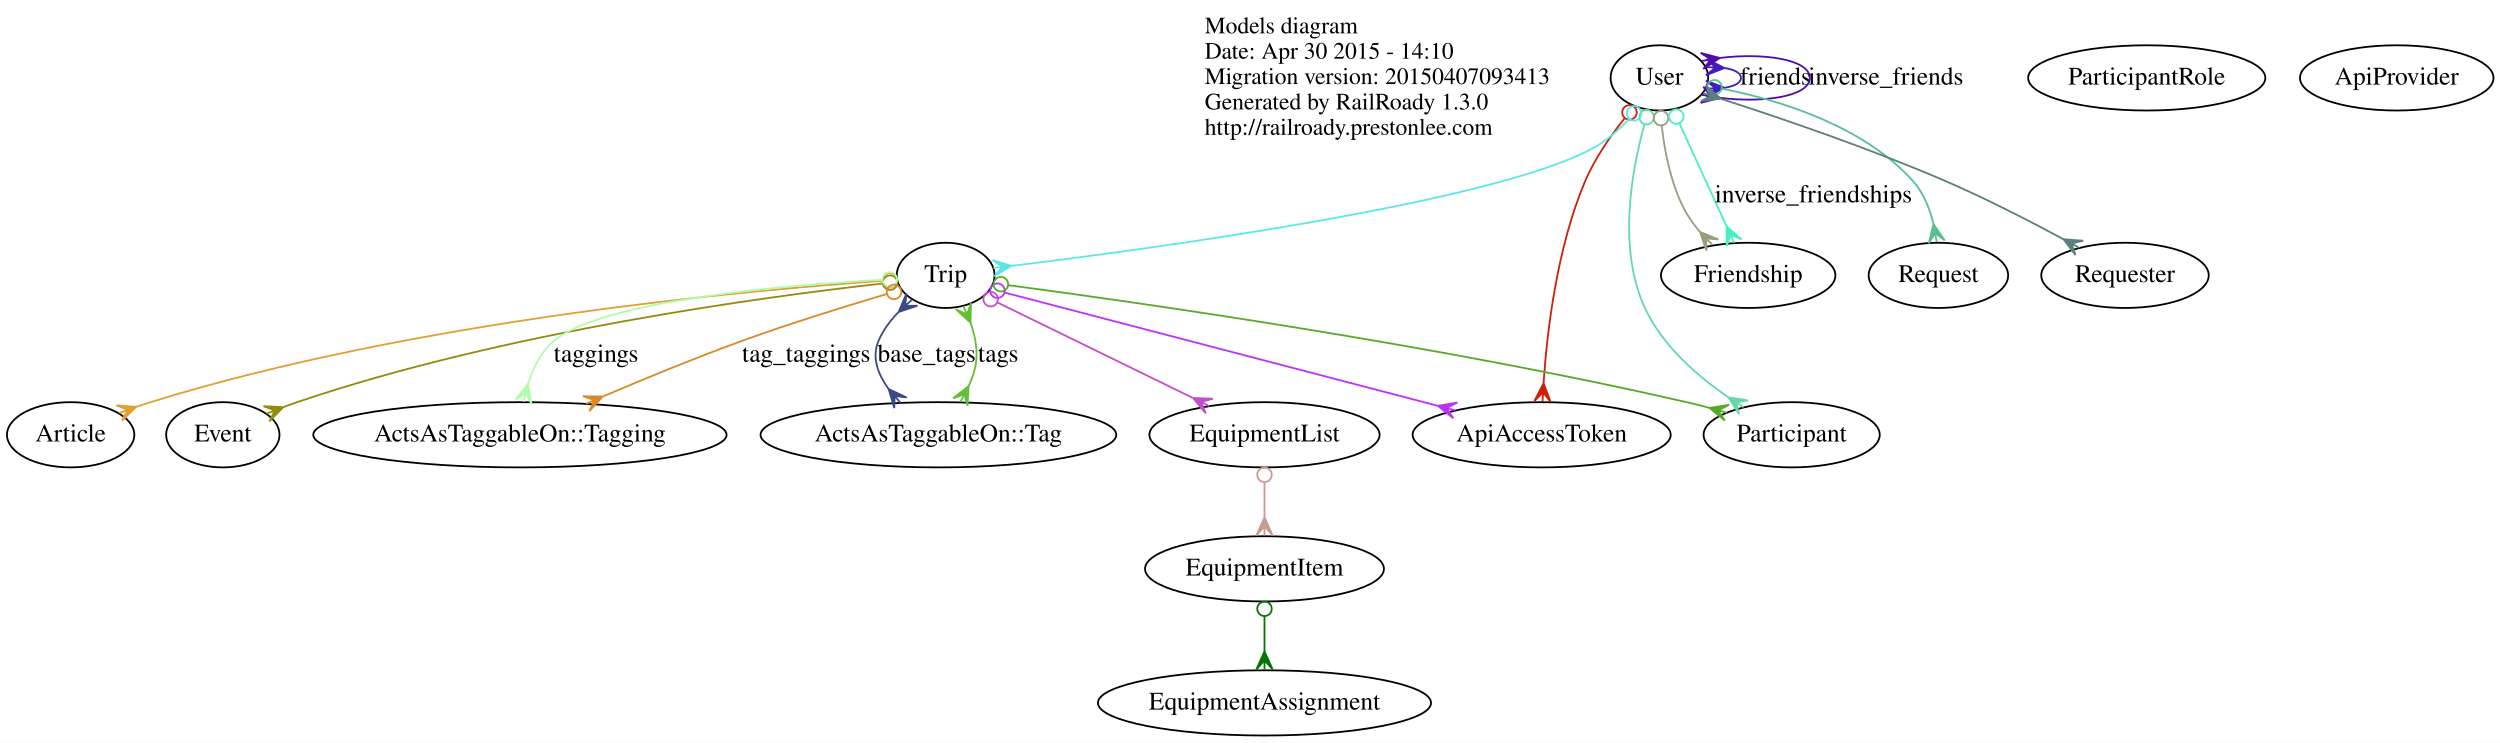
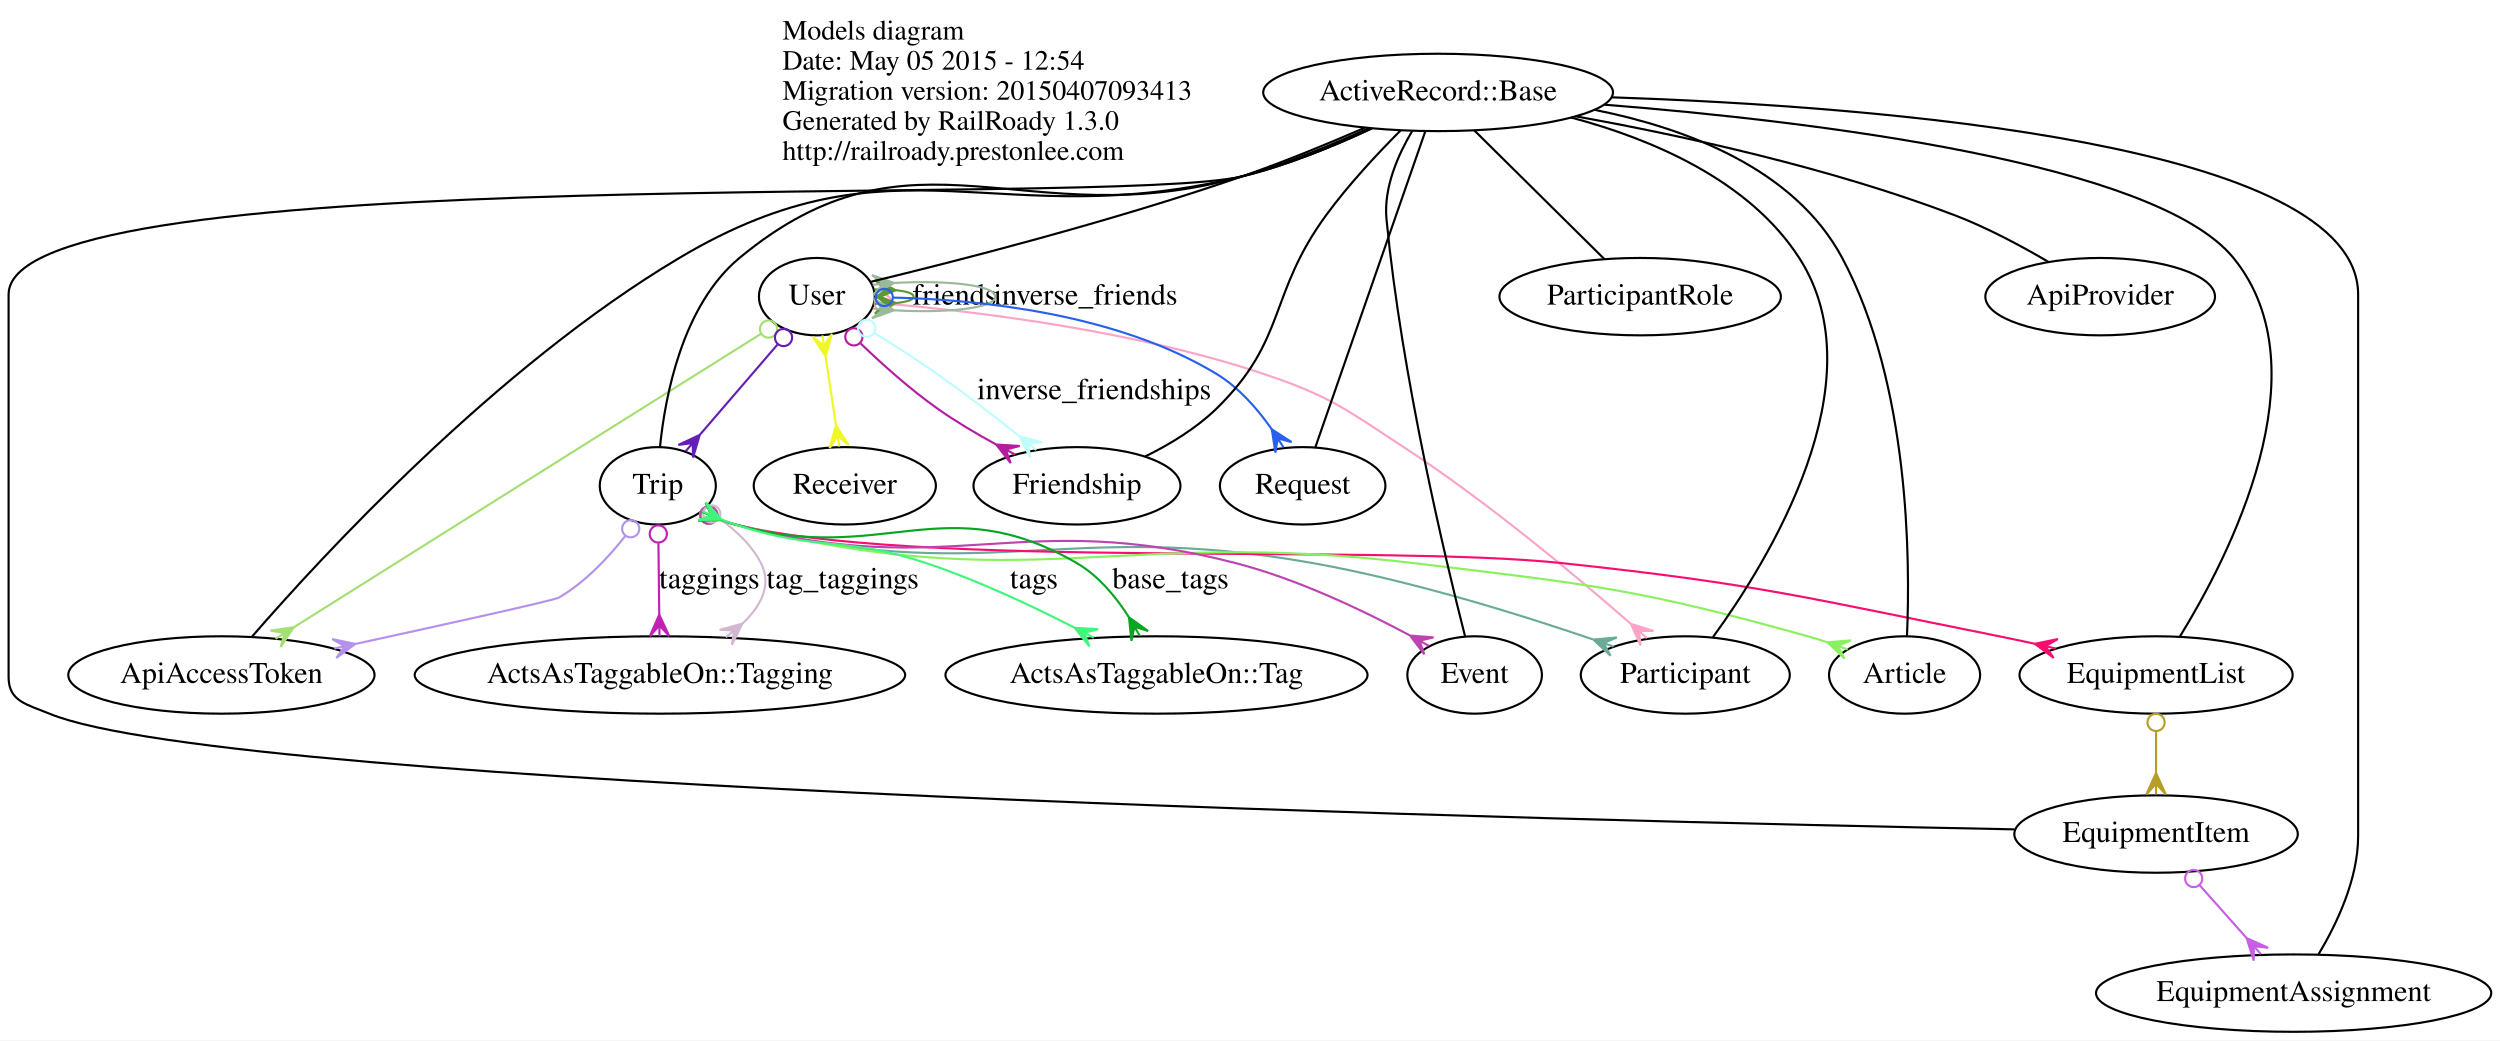
- <svg xmlns="http://www.w3.org/2000/svg" width="1380pt" height="410pt" viewBox="0.00 0.00 1380.00 410.00">
-   <g id="graph0" class="graph" transform="scale(1 1) rotate(0) translate(4 406)">
-     <polygon fill="white" stroke="none" points="-4,4 -4,-406 1376,-406 1376,4 -4,4" />
+ <svg xmlns="http://www.w3.org/2000/svg" width="1163pt" height="484pt" viewBox="0.00 0.00 1163.00 484.00">
+   <g id="graph0" class="graph" transform="scale(1 1) rotate(0) translate(4 480)">
+     <polygon fill="white" stroke="none" points="-4,4 -4,-480 1159,-480 1159,4 -4,4" />
    <g id="node1" class="node">
-       <text text-anchor="start" x="661" y="-387.6" font-family="Times,serif" font-size="13.00">Models diagram</text>
-       <text text-anchor="start" x="661" y="-373.6" font-family="Times,serif" font-size="13.00">Date: Apr 30 2015 - 14:10</text>
-       <text text-anchor="start" x="661" y="-359.6" font-family="Times,serif" font-size="13.00">Migration version: 20150407093413</text>
-       <text text-anchor="start" x="661" y="-345.6" font-family="Times,serif" font-size="13.00">Generated by RailRoady 1.3.0</text>
-       <text text-anchor="start" x="661" y="-331.6" font-family="Times,serif" font-size="13.00">http://railroady.prestonlee.com</text>
+       <text text-anchor="start" x="360" y="-461.6" font-family="Times,serif" font-size="13.00">Models diagram</text>
+       <text text-anchor="start" x="360" y="-447.6" font-family="Times,serif" font-size="13.00">Date: May 05 2015 - 12:54</text>
+       <text text-anchor="start" x="360" y="-433.6" font-family="Times,serif" font-size="13.00">Migration version: 20150407093413</text>
+       <text text-anchor="start" x="360" y="-419.6" font-family="Times,serif" font-size="13.00">Generated by RailRoady 1.3.0</text>
+       <text text-anchor="start" x="360" y="-405.6" font-family="Times,serif" font-size="13.00">http://railroady.prestonlee.com</text>
    </g>
    <g id="node2" class="node">
-       <ellipse fill="none" stroke="black" cx="847" cy="-166" rx="71.24" ry="18" />
-       <text text-anchor="middle" x="847" y="-162.3" font-family="Times,serif" font-size="14.00">ApiAccessToken</text>
+       <ellipse fill="none" stroke="black" cx="99" cy="-166" rx="71.24" ry="18" />
+       <text text-anchor="middle" x="99" y="-162.3" font-family="Times,serif" font-size="14.00">ApiAccessToken</text>
    </g>
    <g id="node3" class="node">
-       <ellipse fill="none" stroke="black" cx="985" cy="-166" rx="48.618" ry="18" />
-       <text text-anchor="middle" x="985" y="-162.3" font-family="Times,serif" font-size="14.00">Participant</text>
+       <ellipse fill="none" stroke="black" cx="780" cy="-166" rx="48.618" ry="18" />
+       <text text-anchor="middle" x="780" y="-162.3" font-family="Times,serif" font-size="14.00">Participant</text>
    </g>
    <g id="node4" class="node">
-       <ellipse fill="none" stroke="black" cx="694" cy="-166" rx="63.541" ry="18" />
-       <text text-anchor="middle" x="694" y="-162.3" font-family="Times,serif" font-size="14.00">EquipmentList</text>
+       <ellipse fill="none" stroke="black" cx="999" cy="-166" rx="63.541" ry="18" />
+       <text text-anchor="middle" x="999" y="-162.3" font-family="Times,serif" font-size="14.00">EquipmentList</text>
    </g>
    <g id="node6" class="node">
-       <ellipse fill="none" stroke="black" cx="694" cy="-92" rx="65.942" ry="18" />
-       <text text-anchor="middle" x="694" y="-88.3" font-family="Times,serif" font-size="14.00">EquipmentItem</text>
+       <ellipse fill="none" stroke="black" cx="999" cy="-92" rx="65.942" ry="18" />
+       <text text-anchor="middle" x="999" y="-88.3" font-family="Times,serif" font-size="14.00">EquipmentItem</text>
+     </g>
+     <g id="edge3" class="edge">
+       <path fill="none" stroke="#b79e27" d="M999,-139.792C999,-133.58 999,-126.896 999,-120.579" />
+       <ellipse fill="none" stroke="#b79e27" cx="999" cy="-143.937" rx="4" ry="4" />
+       <polygon fill="#b79e27" stroke="#b79e27" points="999,-120.441 1003.5,-110.441 999,-115.441 999,-110.441 999,-110.441 999,-110.441 999,-115.441 994.5,-110.441 999,-120.441 999,-120.441" />
+     </g>
+     <g id="node5" class="node">
+       <ellipse fill="none" stroke="black" cx="759" cy="-342" rx="65.466" ry="18" />
+       <text text-anchor="middle" x="759" y="-338.3" font-family="Times,serif" font-size="14.00">ParticipantRole</text>
+     </g>
+     <g id="node9" class="node">
+       <ellipse fill="none" stroke="black" cx="1063" cy="-18" rx="91.939" ry="18" />
+       <text text-anchor="middle" x="1063" y="-14.3" font-family="Times,serif" font-size="14.00">EquipmentAssignment</text>
+     </g>
+     <g id="edge6" class="edge">
+       <path fill="none" stroke="#c85fe3" d="M1019.36,-68.097C1026.27,-60.319 1034.03,-51.596 1041.06,-43.684" />
+       <ellipse fill="none" stroke="#c85fe3" cx="1016.5" cy="-71.311" rx="4" ry="4" />
+       <polygon fill="#c85fe3" stroke="#c85fe3" points="1041.15,-43.583 1051.16,-39.098 1044.47,-39.846 1047.79,-36.109 1047.79,-36.109 1047.79,-36.109 1044.47,-39.846 1044.43,-33.119 1041.15,-43.583 1041.15,-43.583" />
+     </g>
+     <g id="node7" class="node">
+       <ellipse fill="none" stroke="black" cx="882" cy="-166" rx="35.145" ry="18" />
+       <text text-anchor="middle" x="882" y="-162.3" font-family="Times,serif" font-size="14.00">Article</text>
+     </g>
+     <g id="node8" class="node">
+       <ellipse fill="none" stroke="black" cx="682" cy="-166" rx="31.297" ry="18" />
+       <text text-anchor="middle" x="682" y="-162.3" font-family="Times,serif" font-size="14.00">Event</text>
+     </g>
+     <g id="node10" class="node">
+       <ellipse fill="none" stroke="black" cx="973" cy="-342" rx="53.418" ry="18" />
+       <text text-anchor="middle" x="973" y="-338.3" font-family="Times,serif" font-size="14.00">ApiProvider</text>
+     </g>
+     <g id="node11" class="node">
+       <ellipse fill="none" stroke="black" cx="497" cy="-254" rx="48.144" ry="18" />
+       <text text-anchor="middle" x="497" y="-250.3" font-family="Times,serif" font-size="14.00">Friendship</text>
+     </g>
+     <g id="node12" class="node">
+       <ellipse fill="none" stroke="black" cx="376" cy="-342" rx="26.949" ry="18" />
+       <text text-anchor="middle" x="376" y="-338.3" font-family="Times,serif" font-size="14.00">User</text>
+     </g>
+     <g id="edge21" class="edge">
+       <path fill="none" stroke="#a5de72" d="M350.077,-324.75C327.783,-310.772 294.768,-290.067 266,-272 219.808,-242.991 166.453,-209.436 132.727,-188.22" />
+       <ellipse fill="none" stroke="#a5de72" cx="353.53" cy="-326.915" rx="4" ry="4" />
+       <polygon fill="#a5de72" stroke="#a5de72" points="132.639,-188.165 126.571,-179.031 128.407,-185.503 124.175,-182.84 124.175,-182.84 124.175,-182.84 128.407,-185.503 121.779,-186.649 132.639,-188.165 132.639,-188.165" />
+     </g>
+     <g id="edge20" class="edge">
+       <path fill="none" stroke="#fca3c9" d="M410.904,-338.5C452.897,-334.73 525.102,-325.801 584,-306 614.903,-295.611 621.708,-289.834 649,-272 687.749,-246.679 728.837,-212.365 754.449,-189.961" />
+       <ellipse fill="none" stroke="#fca3c9" cx="406.906" cy="-338.844" rx="4" ry="4" />
+       <polygon fill="#fca3c9" stroke="#fca3c9" points="754.695,-189.744 765.173,-186.508 758.446,-186.438 762.198,-183.132 762.198,-183.132 762.198,-183.132 758.446,-186.438 759.222,-179.756 754.695,-189.744 754.695,-189.744" />
+     </g>
+     <g id="edge13" class="edge">
+       <path fill="none" stroke="#b31ea0" d="M396.342,-320.235C406.54,-310.426 419.382,-298.938 432,-290 440.471,-283.999 450.089,-278.292 459.28,-273.293" />
+       <ellipse fill="none" stroke="#b31ea0" cx="393.219" cy="-323.291" rx="4" ry="4" />
+       <polygon fill="#b31ea0" stroke="#b31ea0" points="459.428,-273.215 470.372,-272.525 463.849,-270.88 468.27,-268.545 468.27,-268.545 468.27,-268.545 463.849,-270.88 466.169,-264.566 459.428,-273.215 459.428,-273.215" />
+     </g>
+     <g id="edge15" class="edge">
+       <path fill="none" stroke="#bffcfc" d="M402.697,-325.118C412.101,-319.314 422.652,-312.56 432,-306 444.849,-296.982 458.591,-286.355 470.114,-277.141" />
+       <ellipse fill="none" stroke="#bffcfc" cx="399.182" cy="-327.266" rx="4" ry="4" />
+       <polygon fill="#bffcfc" stroke="#bffcfc" points="470.285,-277.004 480.893,-274.228 474.176,-273.865 478.068,-270.726 478.068,-270.726 478.068,-270.726 474.176,-273.865 475.243,-267.223 470.285,-277.004 470.285,-277.004" />
+       <text text-anchor="middle" x="505" y="-294.3" font-family="Times,serif" font-size="14.00">inverse_friendships</text>
+     </g>
+     <g id="edge14" class="edge">
+       <path fill="none" stroke="#5f9735" d="M412.943,-344.972C417.789,-344.463 421,-343.472 421,-342 421,-340.528 417.789,-339.537 412.943,-339.028" />
+       <polygon fill="#5f9735" stroke="#5f9735" points="412.787,-344.978 402.619,-340.871 407.791,-345.173 402.795,-345.368 402.795,-345.368 402.795,-345.368 407.791,-345.173 402.97,-349.864 412.787,-344.978 412.787,-344.978" />
+       <polygon fill="#5f9735" stroke="#5f9735" points="412.787,-339.022 402.97,-334.136 407.791,-338.827 402.795,-338.632 402.795,-338.632 402.795,-338.632 407.791,-338.827 402.619,-343.129 412.787,-339.022 412.787,-339.022" />
+       <text text-anchor="middle" x="440" y="-338.3" font-family="Times,serif" font-size="14.00">friends</text>
+     </g>
+     <g id="edge16" class="edge">
+       <path fill="none" stroke="#9bb99b" d="M412.128,-348.366C435.222,-349.696 459,-347.574 459,-342 459,-336.426 435.222,-334.304 412.128,-335.634" />
+       <polygon fill="#9bb99b" stroke="#9bb99b" points="411.968,-348.353 402.363,-343.063 406.984,-347.951 402.001,-347.549 402.001,-347.549 402.001,-347.549 406.984,-347.951 401.639,-352.034 411.968,-348.353 411.968,-348.353" />
+       <polygon fill="#9bb99b" stroke="#9bb99b" points="411.968,-335.647 401.639,-331.966 406.984,-336.049 402.001,-336.451 402.001,-336.451 402.001,-336.451 406.984,-336.049 402.363,-340.937 411.968,-335.647 411.968,-335.647" />
+       <text text-anchor="middle" x="501" y="-338.3" font-family="Times,serif" font-size="14.00">inverse_friends</text>
+     </g>
+     <g id="node13" class="node">
+       <ellipse fill="none" stroke="black" cx="602" cy="-254" rx="38.495" ry="18" />
+       <text text-anchor="middle" x="602" y="-250.3" font-family="Times,serif" font-size="14.00">Request</text>
+     </g>
+     <g id="edge17" class="edge">
+       <path fill="none" stroke="#2860ed" d="M411.389,-341.566C450.874,-340.64 515.331,-334.347 562,-306 572.309,-299.738 580.997,-289.779 587.615,-280.317" />
+       <ellipse fill="none" stroke="#2860ed" cx="407.357" cy="-341.628" rx="4" ry="4" />
+       <polygon fill="#2860ed" stroke="#2860ed" points="587.646,-280.27 596.87,-274.34 590.372,-276.078 593.098,-271.887 593.098,-271.887 593.098,-271.887 590.372,-276.078 589.326,-269.434 587.646,-280.27 587.646,-280.27" />
+     </g>
+     <g id="node14" class="node">
+       <ellipse fill="none" stroke="black" cx="302" cy="-254" rx="27" ry="18" />
+       <text text-anchor="middle" x="302" y="-250.3" font-family="Times,serif" font-size="14.00">Trip</text>
+     </g>
+     <g id="edge19" class="edge">
+       <path fill="none" stroke="#631fb3" d="M357.722,-319.758C346.738,-306.992 332.764,-290.753 321.558,-277.73" />
+       <ellipse fill="none" stroke="#631fb3" cx="360.501" cy="-322.988" rx="4" ry="4" />
+       <polygon fill="#631fb3" stroke="#631fb3" points="321.513,-277.677 318.401,-267.162 318.252,-273.887 314.99,-270.097 314.99,-270.097 314.99,-270.097 318.252,-273.887 311.579,-273.032 321.513,-277.677 321.513,-277.677" />
+     </g>
+     <g id="node16" class="node">
+       <ellipse fill="none" stroke="black" cx="389" cy="-254" rx="42.37" ry="18" />
+       <text text-anchor="middle" x="389" y="-250.3" font-family="Times,serif" font-size="14.00">Receiver</text>
+     </g>
+     <g id="edge18" class="edge">
+       <path fill="none" stroke="#eff826" d="M380.118,-313.756C381.643,-303.667 383.372,-292.235 384.895,-282.153" />
+       <polygon fill="#eff826" stroke="#eff826" points="380.063,-314.121 374.119,-323.337 379.316,-319.065 378.568,-324.009 378.568,-324.009 378.568,-324.009 379.316,-319.065 383.018,-324.682 380.063,-314.121 380.063,-314.121" />
+       <polygon fill="#eff826" stroke="#eff826" points="384.898,-282.138 390.842,-272.923 385.645,-277.194 386.392,-272.25 386.392,-272.25 386.392,-272.25 385.645,-277.194 381.943,-271.577 384.898,-282.138 384.898,-282.138" />
+     </g>
+     <g id="edge30" class="edge">
+       <path fill="none" stroke="#b391ed" d="M286.93,-230.731C278.898,-220.504 268.166,-209.098 256,-202 253.825,-200.731 204.244,-189.778 161.377,-180.458" />
+       <ellipse fill="none" stroke="#b391ed" cx="289.404" cy="-234.026" rx="4" ry="4" />
+       <polygon fill="#b391ed" stroke="#b391ed" points="161.28,-180.437 152.462,-173.917 156.394,-179.376 151.507,-178.315 151.507,-178.315 151.507,-178.315 156.394,-179.376 150.553,-182.712 161.28,-180.437 161.28,-180.437" />
+     </g>
+     <g id="edge28" class="edge">
+       <path fill="none" stroke="#69ab98" d="M329.671,-238.694C332.435,-237.643 335.24,-236.716 338,-236 453.978,-205.892 489.044,-239.068 607,-218 652.169,-209.932 702.311,-194.391 736.933,-182.575" />
+       <ellipse fill="none" stroke="#69ab98" cx="325.745" cy="-240.355" rx="4" ry="4" />
+       <polygon fill="#69ab98" stroke="#69ab98" points="737.261,-182.461 748.183,-183.448 741.987,-180.828 746.713,-179.195 746.713,-179.195 746.713,-179.195 741.987,-180.828 745.243,-174.942 737.261,-182.461 737.261,-182.461" />
+     </g>
+     <g id="edge29" class="edge">
+       <path fill="none" stroke="#f90e70" d="M329.656,-238.636C332.424,-237.597 335.233,-236.689 338,-236 421.113,-215.313 637.835,-227.09 723,-218 813.962,-208.291 836.297,-201.938 926,-184 931.343,-182.931 936.892,-181.758 942.435,-180.542" />
+       <ellipse fill="none" stroke="#f90e70" cx="325.729" cy="-240.287" rx="4" ry="4" />
+       <polygon fill="#f90e70" stroke="#f90e70" points="942.604,-180.504 953.345,-182.712 947.484,-179.412 952.363,-178.321 952.363,-178.321 952.363,-178.321 947.484,-179.412 951.381,-173.929 942.604,-180.504 942.604,-180.504" />
+     </g>
+     <g id="edge32" class="edge">
+       <path fill="none" stroke="#89f15e" d="M329.664,-238.665C332.429,-237.62 335.237,-236.703 338,-236 474.332,-201.328 514.345,-234.882 654,-218 736.127,-208.072 757.326,-206.261 837,-184 839.961,-183.173 843.001,-182.232 846.036,-181.227" />
+       <ellipse fill="none" stroke="#89f15e" cx="325.737" cy="-240.321" rx="4" ry="4" />
+       <polygon fill="#89f15e" stroke="#89f15e" points="846.176,-181.178 857.102,-182.107 850.893,-179.52 855.61,-177.862 855.61,-177.862 855.61,-177.862 850.893,-179.52 854.117,-173.616 846.176,-181.178 846.176,-181.178" />
+     </g>
+     <g id="edge31" class="edge">
+       <path fill="none" stroke="#bc44b1" d="M329.679,-238.724C332.442,-237.667 335.244,-236.731 338,-236 438.396,-209.385 470.466,-244.088 571,-218 599.61,-210.576 629.969,-196.119 651.692,-184.487" />
+       <ellipse fill="none" stroke="#bc44b1" cx="325.754" cy="-240.39" rx="4" ry="4" />
+       <polygon fill="#bc44b1" stroke="#bc44b1" points="651.962,-184.34 662.895,-183.489 656.348,-181.94 660.735,-179.541 660.735,-179.541 660.735,-179.541 656.348,-181.94 658.576,-175.593 651.962,-184.34 651.962,-184.34" />
+     </g>
+     <g id="node17" class="node">
+       <ellipse fill="none" stroke="black" cx="303" cy="-166" rx="114.085" ry="18" />
+       <text text-anchor="middle" x="303" y="-162.3" font-family="Times,serif" font-size="14.00">ActsAsTaggableOn::Tagging</text>
+     </g>
+     <g id="edge24" class="edge">
+       <path fill="none" stroke="#be21b4" d="M302.298,-227.339C302.42,-216.855 302.561,-204.718 302.685,-194.091" />
+       <ellipse fill="none" stroke="#be21b4" cx="302.249" cy="-231.597" rx="4" ry="4" />
+       <polygon fill="#be21b4" stroke="#be21b4" points="302.685,-194.083 307.301,-184.136 302.743,-189.084 302.801,-184.084 302.801,-184.084 302.801,-184.084 302.743,-189.084 298.302,-184.032 302.685,-194.083 302.685,-194.083" />
+       <text text-anchor="middle" x="326" y="-206.3" font-family="Times,serif" font-size="14.00">taggings</text>
+     </g>
+     <g id="edge26" class="edge">
+       <path fill="none" stroke="#d1b8cf" d="M330.788,-238.569C338.434,-233.223 345.741,-226.376 350,-218 355.201,-207.77 350.015,-198.088 341.454,-189.964" />
+       <ellipse fill="none" stroke="#d1b8cf" cx="327.121" cy="-240.907" rx="4" ry="4" />
+       <polygon fill="#d1b8cf" stroke="#d1b8cf" points="341.349,-189.878 336.481,-180.052 337.486,-186.703 333.624,-183.529 333.624,-183.529 333.624,-183.529 337.486,-186.703 330.766,-187.005 341.349,-189.878 341.349,-189.878" />
+       <text text-anchor="middle" x="388" y="-206.3" font-family="Times,serif" font-size="14.00">tag_taggings</text>
+     </g>
+     <g id="node18" class="node">
+       <ellipse fill="none" stroke="black" cx="534" cy="-166" rx="98.188" ry="18" />
+       <text text-anchor="middle" x="534" y="-162.3" font-family="Times,serif" font-size="14.00">ActsAsTaggableOn::Tag</text>
+     </g>
+     <g id="edge25" class="edge">
+       <path fill="none" stroke="#08a522" d="M332.12,-237.916C334.085,-237.201 336.055,-236.553 338,-236 406.408,-216.554 435.565,-253.827 497,-218 507.025,-212.154 515.096,-202.394 521.11,-192.968" />
+       <polygon fill="#08a522" stroke="#08a522" points="331.726,-238.08 320.765,-237.754 327.108,-239.995 322.489,-241.911 322.489,-241.911 322.489,-241.911 327.108,-239.995 324.213,-246.068 331.726,-238.08 331.726,-238.08" />
+       <polygon fill="#08a522" stroke="#08a522" points="521.203,-192.809 530.129,-186.441 523.723,-188.491 526.243,-184.172 526.243,-184.172 526.243,-184.172 523.723,-188.491 522.356,-181.904 521.203,-192.809 521.203,-192.809" />
+       <text text-anchor="middle" x="540.5" y="-206.3" font-family="Times,serif" font-size="14.00">base_tags</text>
+     </g>
+     <g id="edge27" class="edge">
+       <path fill="none" stroke="#41f77b" d="M332.181,-238.114C334.131,-237.35 336.081,-236.637 338,-236 376.303,-223.291 388.72,-230.778 427,-218 450.592,-210.125 475.756,-198.319 495.751,-188.048" />
+       <polygon fill="#41f77b" stroke="#41f77b" points="331.777,-238.287 320.812,-238.101 327.183,-240.261 322.589,-242.235 322.589,-242.235 322.589,-242.235 327.183,-240.261 324.366,-246.37 331.777,-238.287 331.777,-238.287" />
+       <polygon fill="#41f77b" stroke="#41f77b" points="495.97,-187.934 506.917,-187.295 500.402,-185.62 504.834,-183.306 504.834,-183.306 504.834,-183.306 500.402,-185.62 502.752,-179.317 495.97,-187.934 495.97,-187.934" />
+       <text text-anchor="middle" x="477" y="-206.3" font-family="Times,serif" font-size="14.00">tags</text>
+     </g>
+     <g id="node15" class="node">
+       <ellipse fill="none" stroke="black" cx="665" cy="-437" rx="81.365" ry="18" />
+       <text text-anchor="middle" x="665" y="-433.3" font-family="Times,serif" font-size="14.00">ActiveRecord::Base</text>
    </g>
    <g id="edge1" class="edge">
-       <path fill="none" stroke="#c89b94" d="M694,-139.792C694,-133.58 694,-126.896 694,-120.579" />
-       <ellipse fill="none" stroke="#c89b94" cx="694" cy="-143.937" rx="4" ry="4" />
-       <polygon fill="#c89b94" stroke="#c89b94" points="694,-120.441 698.5,-110.441 694,-115.441 694,-110.441 694,-110.441 694,-110.441 694,-115.441 689.5,-110.441 694,-120.441 694,-120.441" />
-     </g>
-     <g id="node5" class="node">
-       <ellipse fill="none" stroke="black" cx="1181" cy="-363" rx="65.466" ry="18" />
-       <text text-anchor="middle" x="1181" y="-359.3" font-family="Times,serif" font-size="14.00">ParticipantRole</text>
-     </g>
-     <g id="node9" class="node">
-       <ellipse fill="none" stroke="black" cx="694" cy="-18" rx="91.939" ry="18" />
-       <text text-anchor="middle" x="694" y="-14.3" font-family="Times,serif" font-size="14.00">EquipmentAssignment</text>
+       <path fill="none" stroke="black" d="M634.23,-420.331C616.97,-412.269 594.787,-403.09 574,-398 459.713,-370.016 413.12,-420.161 312,-360 226.657,-309.226 145.288,-220.767 113.284,-183.892" />
    </g>
    <g id="edge2" class="edge">
-       <path fill="none" stroke="#057405" d="M694,-65.792C694,-59.581 694,-52.896 694,-46.579" />
-       <ellipse fill="none" stroke="#057405" cx="694" cy="-69.937" rx="4" ry="4" />
-       <polygon fill="#057405" stroke="#057405" points="694,-46.441 698.5,-36.441 694,-41.441 694,-36.441 694,-36.441 694,-36.441 694,-41.441 689.5,-36.441 694,-46.441 694,-46.441" />
-     </g>
-     <g id="node7" class="node">
-       <ellipse fill="none" stroke="black" cx="35" cy="-166" rx="35.145" ry="18" />
-       <text text-anchor="middle" x="35" y="-162.3" font-family="Times,serif" font-size="14.00">Article</text>
-     </g>
-     <g id="node8" class="node">
-       <ellipse fill="none" stroke="black" cx="119" cy="-166" rx="31.297" ry="18" />
-       <text text-anchor="middle" x="119" y="-162.3" font-family="Times,serif" font-size="14.00">Event</text>
-     </g>
-     <g id="node10" class="node">
-       <ellipse fill="none" stroke="black" cx="1319" cy="-363" rx="53.418" ry="18" />
-       <text text-anchor="middle" x="1319" y="-359.3" font-family="Times,serif" font-size="14.00">ApiProvider</text>
-     </g>
-     <g id="node11" class="node">
-       <ellipse fill="none" stroke="black" cx="961" cy="-254" rx="48.144" ry="18" />
-       <text text-anchor="middle" x="961" y="-250.3" font-family="Times,serif" font-size="14.00">Friendship</text>
-     </g>
-     <g id="node12" class="node">
-       <ellipse fill="none" stroke="black" cx="912" cy="-363" rx="26.949" ry="18" />
-       <text text-anchor="middle" x="912" y="-359.3" font-family="Times,serif" font-size="14.00">User</text>
+       <path fill="none" stroke="black" d="M726.833,-425.341C764.469,-415.321 809.657,-396.18 833,-360 870.205,-302.334 818.459,-218.774 792.866,-183.595" />
+     </g>
+     <g id="edge4" class="edge">
+       <path fill="none" stroke="black" d="M742.211,-431.312C839.607,-423.6 998.789,-404.405 1035,-360 1077.76,-307.566 1032.56,-220.408 1010.1,-183.9" />
+     </g>
+     <g id="edge5" class="edge">
+       <path fill="none" stroke="black" d="M681.805,-419.373C698.915,-402.446 725.283,-376.358 742.34,-359.483" />
+     </g>
+     <g id="edge7" class="edge">
+       <path fill="none" stroke="black" d="M634.242,-420.282C616.985,-412.206 594.802,-403.028 574,-398 511.724,-382.946 0,-407.07 0,-343 0,-343 0,-343 0,-165 0,-153.669 8.533,-152.339 19,-148 102.923,-113.21 727.053,-98.216 933.162,-94.178" />
+     </g>
+     <g id="edge8" class="edge">
+       <path fill="none" stroke="black" d="M737.721,-428.918C780.664,-420.332 830.837,-401.445 853,-360 884.317,-301.437 884.679,-219.415 883.129,-184.185" />
+     </g>
+     <g id="edge9" class="edge">
+       <path fill="none" stroke="black" d="M653.039,-419.191C646.342,-407.972 639.59,-392.644 641,-378 648.026,-305.009 668.422,-219.755 677.524,-184.067" />
+     </g>
+     <g id="edge10" class="edge">
+       <path fill="none" stroke="black" d="M745.504,-434.738C869.485,-430.582 1093,-413.337 1093,-343 1093,-343 1093,-343 1093,-91 1093,-70.958 1082.97,-50.025 1074.51,-35.93" />
    </g>
    <g id="edge11" class="edge">
-       <path fill="none" stroke="#cc2105" d="M892.709,-340.602C884.8,-330.721 876.28,-318.436 871,-306 855.471,-269.422 849.986,-223.367 848.051,-194.545" />
-       <ellipse fill="none" stroke="#cc2105" cx="895.486" cy="-343.951" rx="4" ry="4" />
-       <polygon fill="#cc2105" stroke="#cc2105" points="848.042,-194.383 851.962,-184.142 847.756,-189.391 847.47,-184.399 847.47,-184.399 847.47,-184.399 847.756,-189.391 842.977,-184.656 848.042,-194.383 848.042,-194.383" />
-     </g>
-     <g id="edge10" class="edge">
-       <path fill="none" stroke="#63d9a8" d="M903.713,-337.195C896.39,-310.817 888.991,-268.501 904,-236 913.497,-215.434 932.481,-198.739 949.684,-186.925" />
-       <ellipse fill="none" stroke="#63d9a8" cx="904.93" cy="-341.33" rx="4" ry="4" />
-       <polygon fill="#63d9a8" stroke="#63d9a8" points="950.084,-186.664 960.918,-184.965 954.271,-183.93 958.458,-181.197 958.458,-181.197 958.458,-181.197 954.271,-183.93 955.998,-177.429 950.084,-186.664 950.084,-186.664" />
-     </g>
-     <g id="edge3" class="edge">
-       <path fill="none" stroke="#979d7e" d="M913.264,-336.759C914.853,-322.363 918.353,-304.38 926,-290 928.193,-285.877 931.031,-281.927 934.143,-278.263" />
-       <ellipse fill="none" stroke="#979d7e" cx="912.897" cy="-340.784" rx="4" ry="4" />
-       <polygon fill="#979d7e" stroke="#979d7e" points="934.381,-278.011 944.519,-273.83 937.814,-274.376 941.247,-270.741 941.247,-270.741 941.247,-270.741 937.814,-274.376 937.976,-267.651 934.381,-278.011 934.381,-278.011" />
-     </g>
-     <g id="edge5" class="edge">
-       <path fill="none" stroke="#47f0c5" d="M923.105,-337.751C930.787,-320.976 941.006,-298.661 948.896,-281.431" />
-       <ellipse fill="none" stroke="#47f0c5" cx="921.322" cy="-341.644" rx="4" ry="4" />
-       <polygon fill="#47f0c5" stroke="#47f0c5" points="949.072,-281.046 957.327,-273.828 951.154,-276.5 953.236,-271.954 953.236,-271.954 953.236,-271.954 951.154,-276.5 949.144,-270.081 949.072,-281.046 949.072,-281.046" />
-       <text text-anchor="middle" x="997" y="-294.3" font-family="Times,serif" font-size="14.00">inverse_friendships</text>
-     </g>
-     <g id="edge4" class="edge">
-       <path fill="none" stroke="#411dbd" d="M948.12,-368.426C953.422,-367.571 957,-365.763 957,-363 957,-360.237 953.422,-358.429 948.12,-357.574" />
-       <polygon fill="#411dbd" stroke="#411dbd" points="947.882,-368.438 937.66,-364.47 942.889,-368.701 937.896,-368.963 937.896,-368.963 937.896,-368.963 942.889,-368.701 938.132,-373.457 947.882,-368.438 947.882,-368.438" />
-       <polygon fill="#411dbd" stroke="#411dbd" points="947.882,-357.562 938.132,-352.543 942.889,-357.299 937.896,-357.037 937.896,-357.037 937.896,-357.037 942.889,-357.299 937.66,-361.53 947.882,-357.562 947.882,-357.562" />
-       <text text-anchor="middle" x="976" y="-359.3" font-family="Times,serif" font-size="14.00">friends</text>
-     </g>
-     <g id="edge6" class="edge">
-       <path fill="none" stroke="#4e0da9" d="M945.528,-374.024C969.4,-376.956 995,-373.281 995,-363 995,-352.719 969.4,-349.044 945.528,-351.976" />
-       <polygon fill="#4e0da9" stroke="#4e0da9" points="945.349,-373.995 936.217,-367.924 940.415,-373.179 935.482,-372.363 935.482,-372.363 935.482,-372.363 940.415,-373.179 934.748,-376.803 945.349,-373.995 945.349,-373.995" />
-       <polygon fill="#4e0da9" stroke="#4e0da9" points="945.349,-352.005 934.748,-349.197 940.415,-352.821 935.482,-353.637 935.482,-353.637 935.482,-353.637 940.415,-352.821 936.217,-358.076 945.349,-352.005 945.349,-352.005" />
-       <text text-anchor="middle" x="1037" y="-359.3" font-family="Times,serif" font-size="14.00">inverse_friends</text>
-     </g>
-     <g id="node13" class="node">
-       <ellipse fill="none" stroke="black" cx="1066" cy="-254" rx="38.495" ry="18" />
-       <text text-anchor="middle" x="1066" y="-250.3" font-family="Times,serif" font-size="14.00">Request</text>
-     </g>
-     <g id="edge7" class="edge">
-       <path fill="none" stroke="#57bf93" d="M946.63,-357.045C978.455,-350.681 1024.7,-336.556 1052,-306 1057.83,-299.477 1061.26,-290.746 1063.26,-282.354" />
-       <ellipse fill="none" stroke="#57bf93" cx="942.399" cy="-357.836" rx="4" ry="4" />
-       <polygon fill="#57bf93" stroke="#57bf93" points="1063.28,-282.293 1069.5,-273.267 1064.18,-277.375 1065.08,-272.457 1065.08,-272.457 1065.08,-272.457 1064.18,-277.375 1060.65,-271.646 1063.28,-282.293 1063.28,-282.293" />
-     </g>
-     <g id="node14" class="node">
-       <ellipse fill="none" stroke="black" cx="518" cy="-254" rx="27" ry="18" />
-       <text text-anchor="middle" x="518" y="-250.3" font-family="Times,serif" font-size="14.00">Trip</text>
-     </g>
-     <g id="edge9" class="edge">
-       <path fill="none" stroke="#5ce7e6" d="M895.267,-340.347C889.48,-334.194 882.536,-328.067 875,-324 819.573,-294.091 633.655,-268.887 554.346,-259.224" />
-       <ellipse fill="none" stroke="#5ce7e6" cx="897.999" cy="-343.437" rx="4" ry="4" />
-       <polygon fill="#5ce7e6" stroke="#5ce7e6" points="554.258,-259.213 544.868,-253.55 549.293,-258.615 544.329,-258.017 544.329,-258.017 544.329,-258.017 549.293,-258.615 543.791,-262.485 554.258,-259.213 554.258,-259.213" />
-     </g>
-     <g id="node15" class="node">
-       <ellipse fill="none" stroke="black" cx="1169" cy="-254" rx="46.219" ry="18" />
-       <text text-anchor="middle" x="1169" y="-250.3" font-family="Times,serif" font-size="14.00">Requester</text>
-     </g>
-     <g id="edge8" class="edge">
-       <path fill="none" stroke="#5a7f7e" d="M946.071,-351.401C978.42,-340.993 1028.18,-324.084 1070,-306 1092.11,-296.437 1116.15,-284.101 1135.01,-273.956" />
-       <polygon fill="#5a7f7e" stroke="#5a7f7e" points="945.739,-351.507 934.844,-350.258 940.975,-353.026 936.212,-354.545 936.212,-354.545 936.212,-354.545 940.975,-353.026 937.579,-358.832 945.739,-351.507 945.739,-351.507" />
-       <polygon fill="#5a7f7e" stroke="#5a7f7e" points="1135.03,-273.946 1145.96,-273.129 1139.42,-271.56 1143.82,-269.174 1143.82,-269.174 1143.82,-269.174 1139.42,-271.56 1141.67,-265.219 1135.03,-273.946 1135.03,-273.946" />
-     </g>
-     <g id="edge18" class="edge">
-       <path fill="none" stroke="#bd32f8" d="M550.521,-244.499C606.124,-229.965 720.157,-200.156 789.465,-182.039" />
-       <ellipse fill="none" stroke="#bd32f8" cx="546.598" cy="-245.524" rx="4" ry="4" />
-       <polygon fill="#bd32f8" stroke="#bd32f8" points="789.679,-181.984 800.492,-183.808 794.517,-180.719 799.354,-179.455 799.354,-179.455 799.354,-179.455 794.517,-180.719 798.216,-175.101 789.679,-181.984 789.679,-181.984" />
-     </g>
-     <g id="edge16" class="edge">
-       <path fill="none" stroke="#59a928" d="M552.689,-248.556C623.54,-239.171 789.768,-215.571 927,-184 931.084,-183.06 935.305,-182 939.522,-180.88" />
-       <ellipse fill="none" stroke="#59a928" cx="548.496" cy="-249.108" rx="4" ry="4" />
-       <polygon fill="#59a928" stroke="#59a928" points="939.645,-180.846 950.482,-182.523 944.464,-179.516 949.284,-178.186 949.284,-178.186 949.284,-178.186 944.464,-179.516 948.087,-173.848 939.645,-180.846 939.645,-180.846" />
-     </g>
-     <g id="edge17" class="edge">
-       <path fill="none" stroke="#c44ec8" d="M546.554,-239.048C575.794,-224.76 621.481,-202.436 654.249,-186.424" />
-       <ellipse fill="none" stroke="#c44ec8" cx="542.824" cy="-240.87" rx="4" ry="4" />
-       <polygon fill="#c44ec8" stroke="#c44ec8" points="654.562,-186.271 665.522,-185.924 659.054,-184.076 663.546,-181.881 663.546,-181.881 663.546,-181.881 659.054,-184.076 661.571,-177.838 654.562,-186.271 654.562,-186.271" />
-     </g>
-     <g id="edge20" class="edge">
-       <path fill="none" stroke="#e19f33" d="M482.935,-250.928C407.501,-245.729 224.831,-229.155 79,-184 76.448,-183.21 73.832,-182.345 71.209,-181.437" />
-       <ellipse fill="none" stroke="#e19f33" cx="487.18" cy="-251.212" rx="4" ry="4" />
-       <polygon fill="#e19f33" stroke="#e19f33" points="71.188,-181.429 63.322,-173.789 66.487,-179.724 61.787,-178.019 61.787,-178.019 61.787,-178.019 66.487,-179.724 60.253,-182.25 71.188,-181.429 71.188,-181.429" />
-     </g>
-     <g id="edge19" class="edge">
-       <path fill="none" stroke="#958a0c" d="M483.037,-249.478C418.024,-242.229 274.721,-222.952 160,-184 157.574,-183.176 155.086,-182.28 152.594,-181.343" />
-       <ellipse fill="none" stroke="#958a0c" cx="487.334" cy="-249.947" rx="4" ry="4" />
-       <polygon fill="#958a0c" stroke="#958a0c" points="152.387,-181.262 144.727,-173.414 147.733,-179.432 143.08,-177.602 143.08,-177.602 143.08,-177.602 147.733,-179.432 141.434,-181.79 152.387,-181.262 152.387,-181.262" />
-     </g>
-     <g id="node16" class="node">
-       <ellipse fill="none" stroke="black" cx="283" cy="-166" rx="114.085" ry="18" />
-       <text text-anchor="middle" x="283" y="-162.3" font-family="Times,serif" font-size="14.00">ActsAsTaggableOn::Tagging</text>
+       <path fill="none" stroke="black" d="M729.043,-425.903C778.203,-417.004 847.22,-401.998 905,-380 920.198,-374.214 936.221,-365.631 948.893,-358.189" />
    </g>
    <g id="edge12" class="edge">
-       <path fill="none" stroke="#affdac" d="M482.894,-251.522C428.942,-248.569 329.034,-240.195 302,-218 294.678,-211.989 290.177,-202.863 287.41,-193.984" />
-       <ellipse fill="none" stroke="#affdac" cx="487.145" cy="-251.742" rx="4" ry="4" />
-       <polygon fill="#affdac" stroke="#affdac" points="287.4,-193.943 289.33,-183.149 286.183,-189.094 284.965,-184.244 284.965,-184.244 284.965,-184.244 286.183,-189.094 280.601,-185.34 287.4,-193.943 287.4,-193.943" />
-       <text text-anchor="middle" x="325" y="-206.3" font-family="Times,serif" font-size="14.00">taggings</text>
-     </g>
-     <g id="edge14" class="edge">
-       <path fill="none" stroke="#da8924" d="M485.417,-243.664C462.93,-237.014 432.437,-227.59 406,-218 380.235,-208.654 351.952,-197.026 329.011,-187.234" />
-       <ellipse fill="none" stroke="#da8924" cx="489.479" cy="-244.856" rx="4" ry="4" />
-       <polygon fill="#da8924" stroke="#da8924" points="328.717,-187.108 321.304,-179.027 324.123,-185.135 319.528,-183.162 319.528,-183.162 319.528,-183.162 324.123,-185.135 317.753,-187.297 328.717,-187.108 328.717,-187.108" />
-       <text text-anchor="middle" x="441" y="-206.3" font-family="Times,serif" font-size="14.00">tag_taggings</text>
-     </g>
-     <g id="node17" class="node">
-       <ellipse fill="none" stroke="black" cx="514" cy="-166" rx="98.188" ry="18" />
-       <text text-anchor="middle" x="514" y="-162.3" font-family="Times,serif" font-size="14.00">ActsAsTaggableOn::Tag</text>
-     </g>
-     <g id="edge13" class="edge">
-       <path fill="none" stroke="#3d4985" d="M491.75,-233.514C487.375,-228.947 483.464,-223.723 481,-218 477.059,-208.846 480.524,-199.501 486.465,-191.353" />
-       <polygon fill="#3d4985" stroke="#3d4985" points="492.027,-233.769 496.325,-243.857 495.702,-237.16 499.377,-240.55 499.377,-240.55 499.377,-240.55 495.702,-237.16 502.428,-237.243 492.027,-233.769 492.027,-233.769" />
-       <polygon fill="#3d4985" stroke="#3d4985" points="486.548,-191.255 496.468,-186.581 489.798,-187.456 493.048,-183.656 493.048,-183.656 493.048,-183.656 489.798,-187.456 489.628,-180.731 486.548,-191.255 486.548,-191.255" />
-       <text text-anchor="middle" x="507.5" y="-206.3" font-family="Times,serif" font-size="14.00">base_tags</text>
-     </g>
-     <g id="edge15" class="edge">
-       <path fill="none" stroke="#65bf35" d="M531.817,-227.666C534.682,-219.516 536.235,-210.417 534,-202 533.2,-198.986 532.072,-195.96 530.755,-193.019" />
-       <polygon fill="#65bf35" stroke="#65bf35" points="531.749,-227.824 523.697,-235.268 529.794,-232.426 527.838,-237.028 527.838,-237.028 527.838,-237.028 529.794,-232.426 531.98,-238.788 531.749,-227.824 531.749,-227.824" />
-       <polygon fill="#65bf35" stroke="#65bf35" points="530.691,-192.896 530.064,-181.948 528.382,-188.461 526.073,-184.026 526.073,-184.026 526.073,-184.026 528.382,-188.461 522.081,-186.105 530.691,-192.896 530.691,-192.896" />
-       <text text-anchor="middle" x="547" y="-206.3" font-family="Times,serif" font-size="14.00">tags</text>
+       <path fill="none" stroke="black" d="M647.5,-419.258C636.847,-408.578 623.345,-394.131 613,-380 585.841,-342.904 594.859,-322.157 562,-290 552.565,-280.767 540.2,-273.298 528.79,-267.668" />
+     </g>
+     <g id="edge22" class="edge">
+       <path fill="none" stroke="black" d="M630.822,-420.539C613.917,-413.199 593.091,-404.609 574,-398 512.978,-376.876 439.266,-358.129 401.313,-348.957" />
+     </g>
+     <g id="edge23" class="edge">
+       <path fill="none" stroke="black" d="M659.073,-418.972C647.035,-384.387 619.851,-306.287 607.865,-271.851" />
+     </g>
+     <g id="edge33" class="edge">
+       <path fill="none" stroke="black" d="M632.811,-420.381C615.692,-412.637 594.084,-403.738 574,-398 472.691,-369.057 421.108,-427.252 340,-360 313.436,-337.974 305.441,-295.815 303.035,-272.169" />
    </g>
  </g>
</svg>
